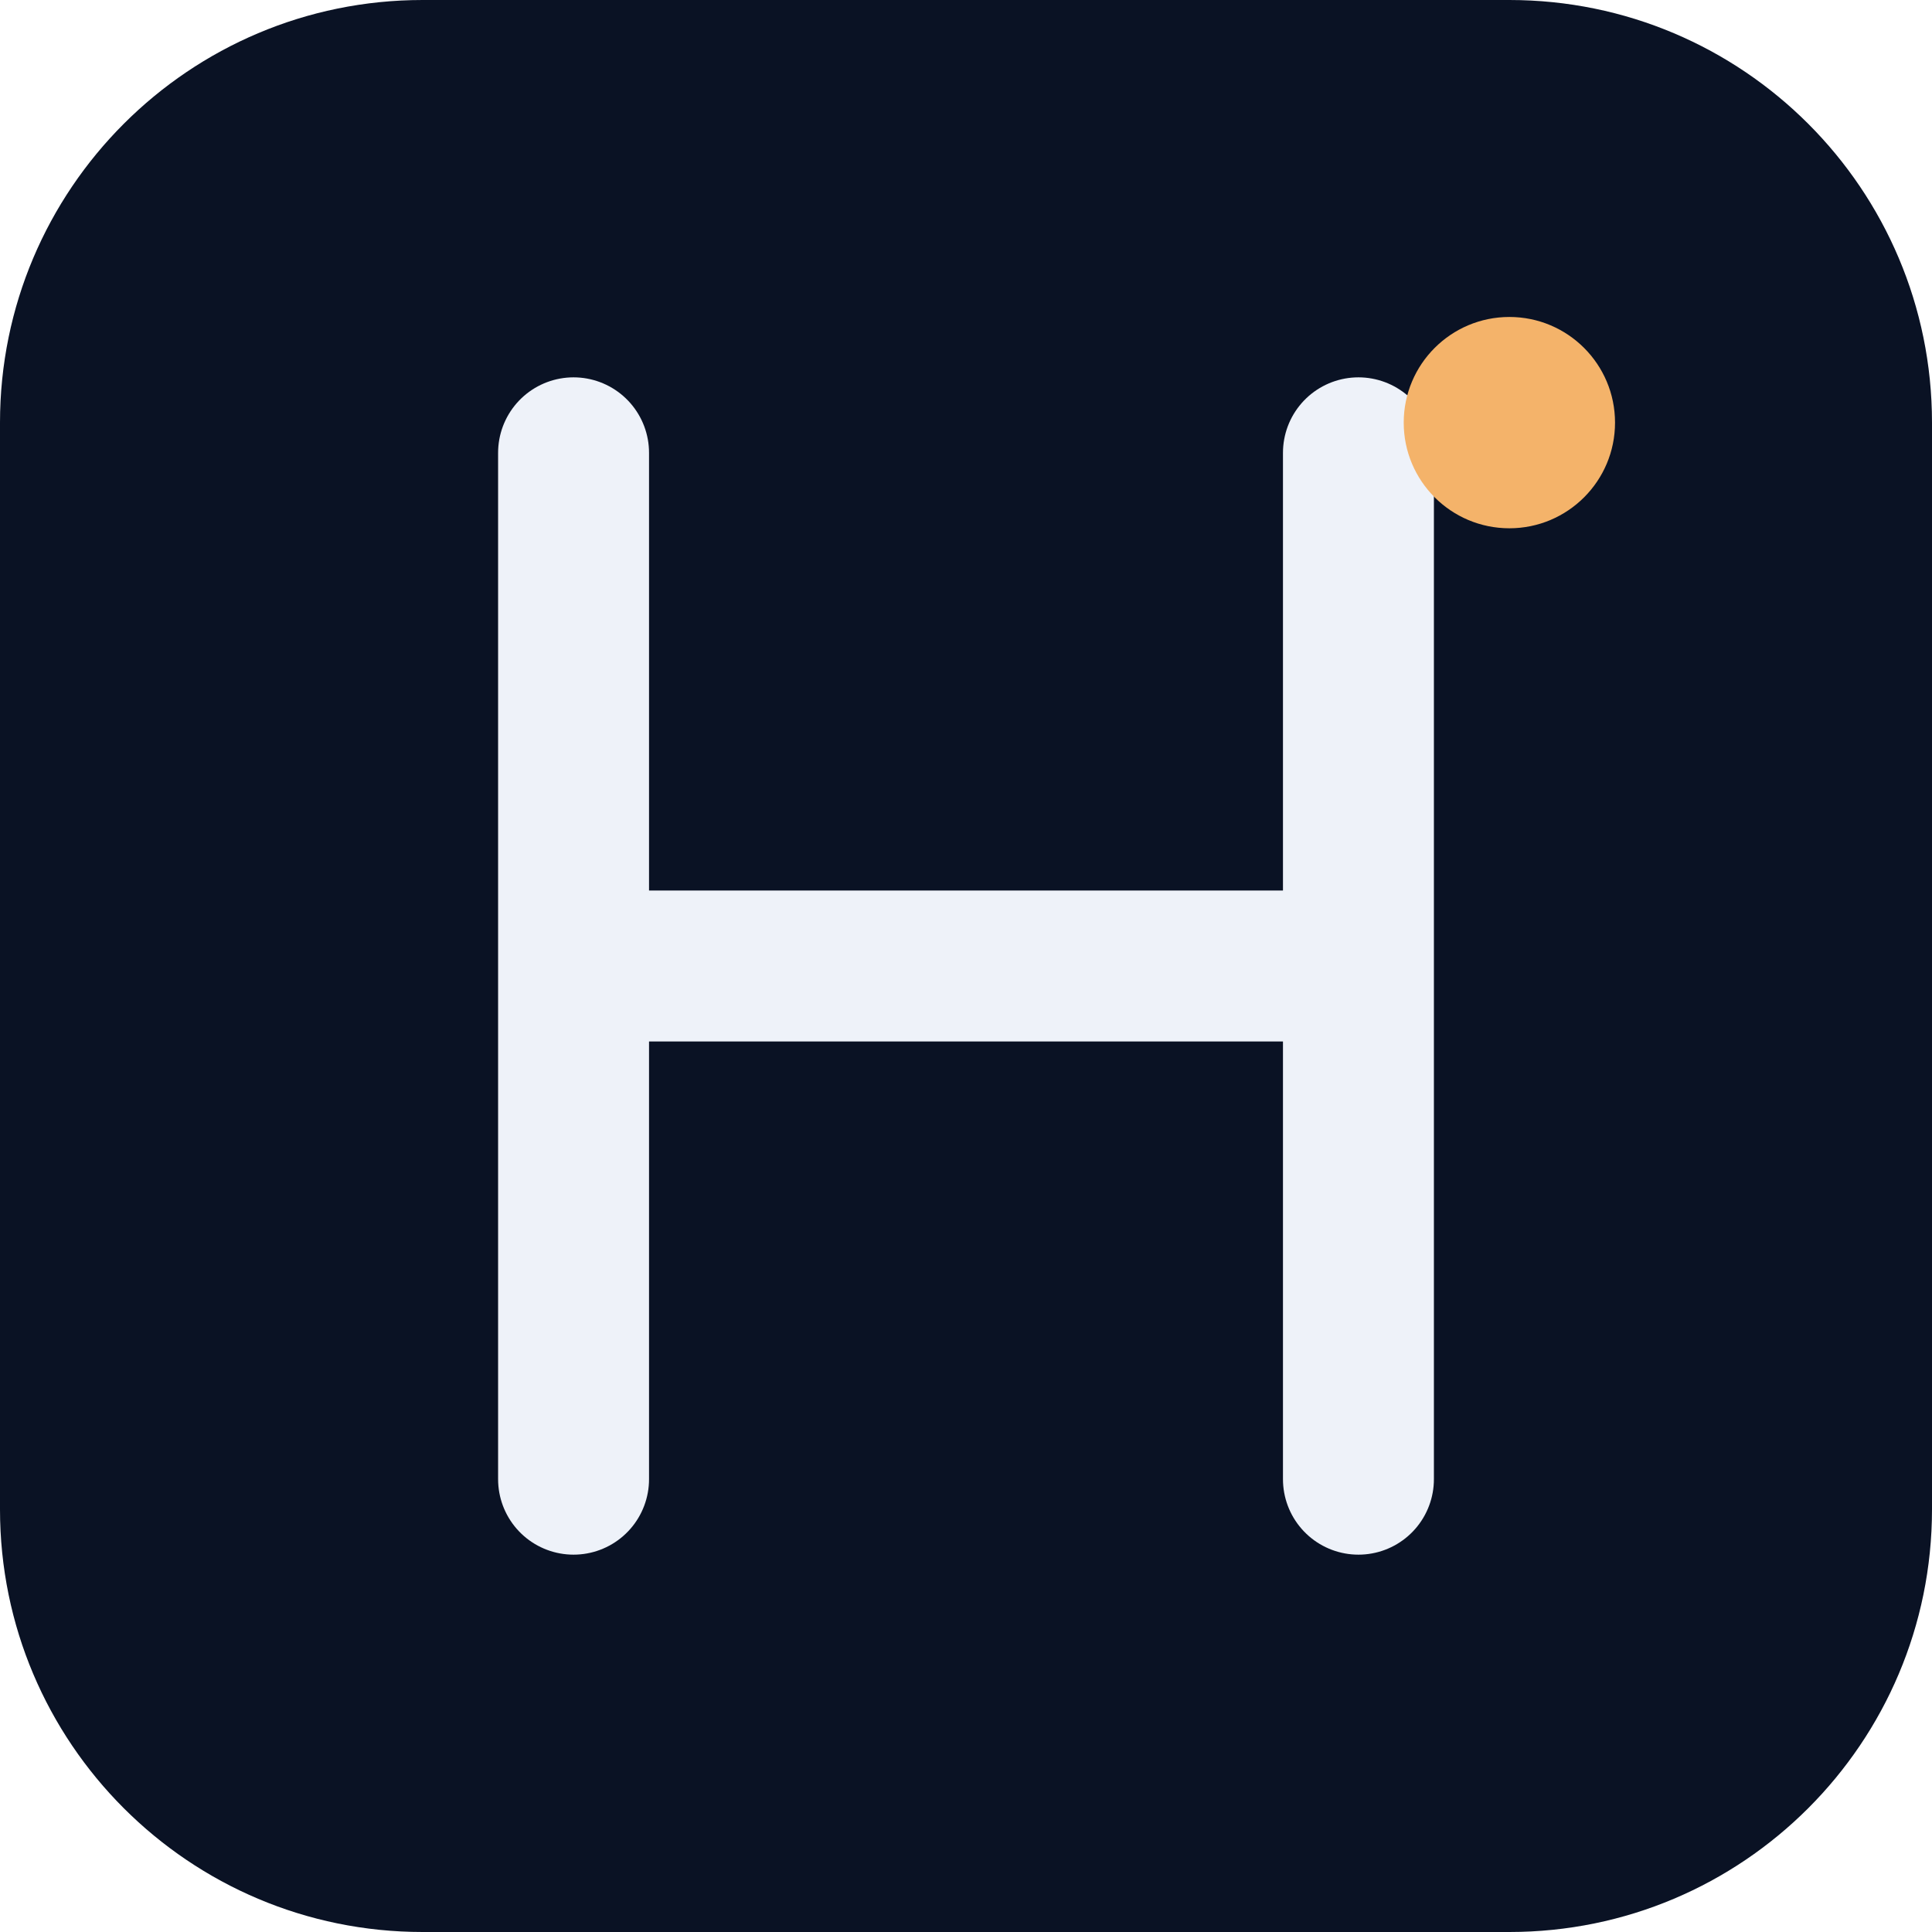
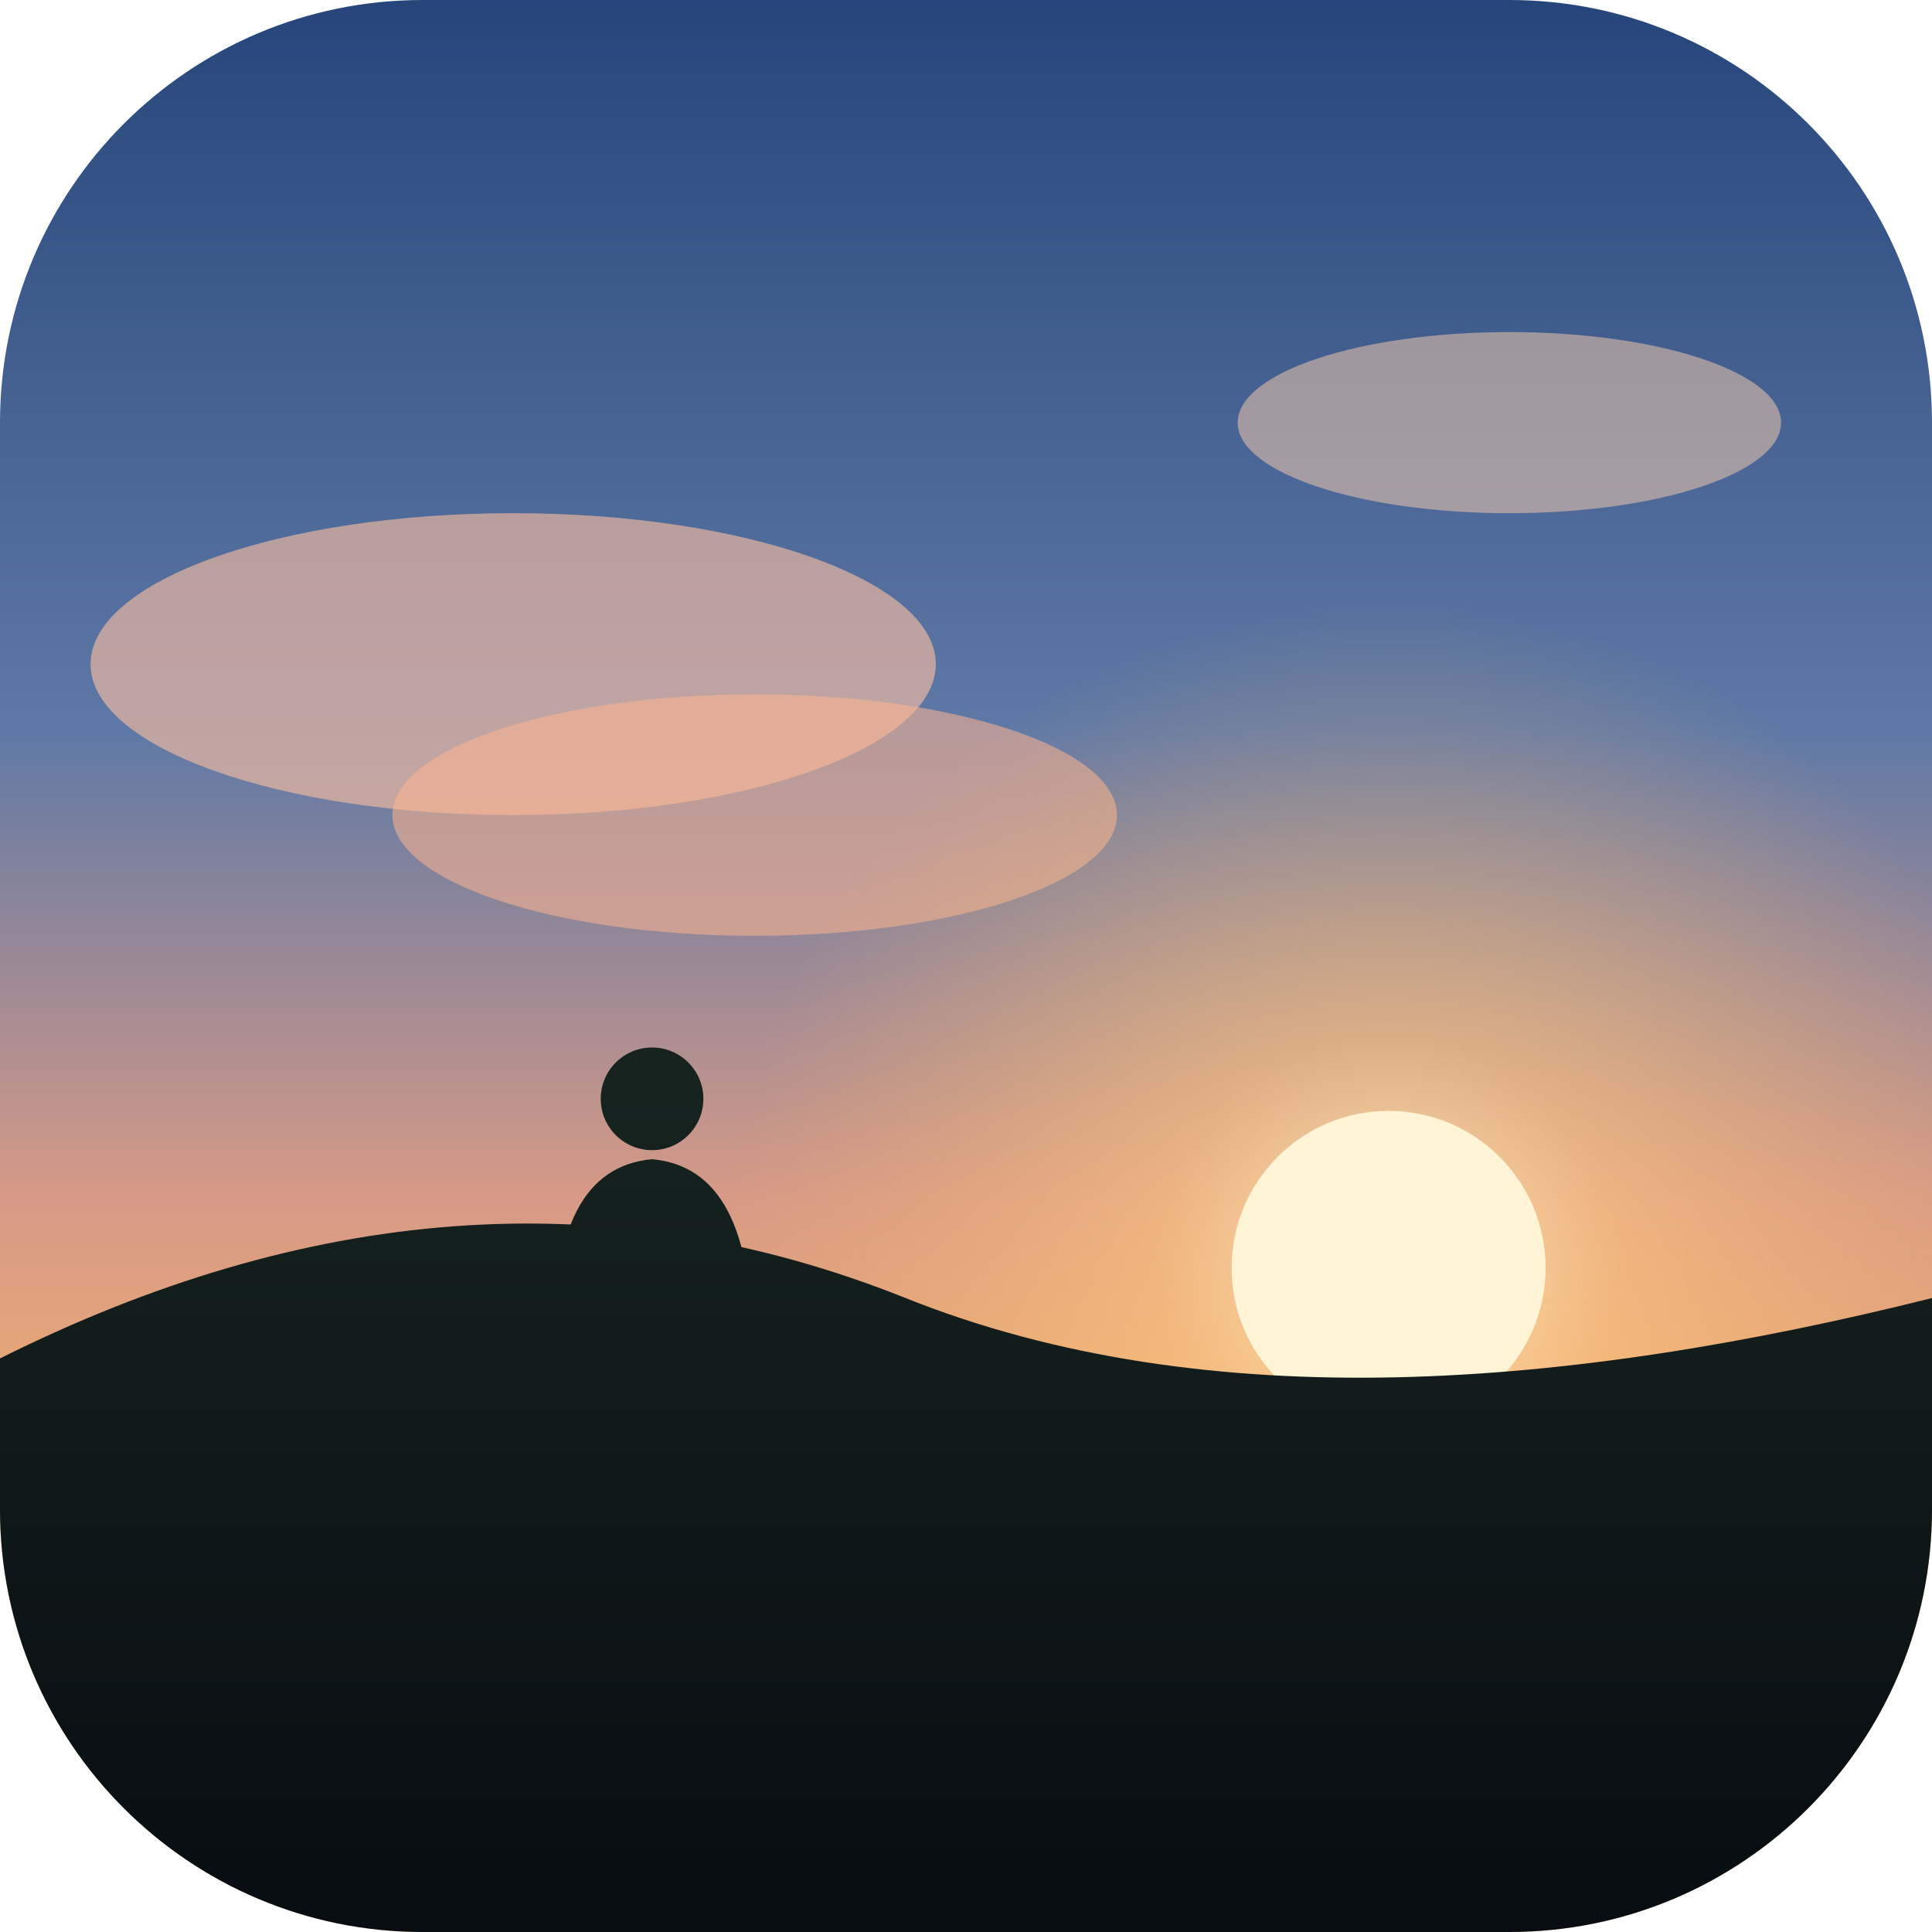
<svg xmlns="http://www.w3.org/2000/svg" viewBox="0 0 64 64">
-   <rect width="64" height="64" rx="14" fill="#0a1224" />
-   <path d="M19 15v34M45 15v34M19 32h26" stroke="#eef2f9" stroke-width="5" stroke-linecap="round" fill="none" />
-   <circle cx="50" cy="14" r="3.5" fill="#f4b36a" />
+   <defs>
+     <linearGradient id="c" x1="0" y1="0" x2="0" y2="1">
+       <stop offset="0" stop-color="#25457a" />
+       <stop offset=".38" stop-color="#5f79a6" />
+       <stop offset=".62" stop-color="#d79a86" />
+       <stop offset=".8" stop-color="#f4b36a" />
+       <stop offset="1" stop-color="#ffd9a0" />
+     </linearGradient>
+     <radialGradient id="s" cx="46" cy="42" r="22" gradientUnits="userSpaceOnUse">
+       <stop offset="0" stop-color="#fff2cf" stop-opacity=".95" />
+       <stop offset=".35" stop-color="#ffc77d" stop-opacity=".55" />
+       <stop offset="1" stop-color="#f4b36a" stop-opacity="0" />
+     </radialGradient>
+     <linearGradient id="h" x1="0" y1="36" x2="0" y2="64" gradientUnits="userSpaceOnUse">
+       <stop offset="0" stop-color="#16231f" />
+       <stop offset="1" stop-color="#070d12" />
+     </linearGradient>
+     <clipPath id="r">
+       <rect width="64" height="64" rx="14" />
+     </clipPath>
+   </defs>
+   <g clip-path="url(#r)">
+     <rect width="64" height="64" fill="url(#c)" />
+     <ellipse cx="17" cy="22" rx="14" ry="5" fill="#ffc2a0" opacity=".6" />
+     <ellipse cx="25" cy="27" rx="12" ry="4" fill="#ffb48f" opacity=".55" />
+     <ellipse cx="50" cy="14" rx="9" ry="3" fill="#ffcfae" opacity=".5" />
+     <circle cx="46" cy="42" r="22" fill="url(#s)" />
+     <circle cx="46" cy="42" r="5.2" fill="#fff4d6" />
+     <path d="M0 45C10 40 20 39 30 43C40 47 52 46 64 43V64H0Z" fill="url(#h)" />
+     <g fill="url(#h)">
+       <circle cx="21.6" cy="36.4" r="1.7" />
+       <path d="M18.4 45C18.2 40.6 19.4 38.6 21.6 38.4C23.8 38.6 25 40.6 24.9 45Z" />
+     </g>
+   </g>
</svg>
